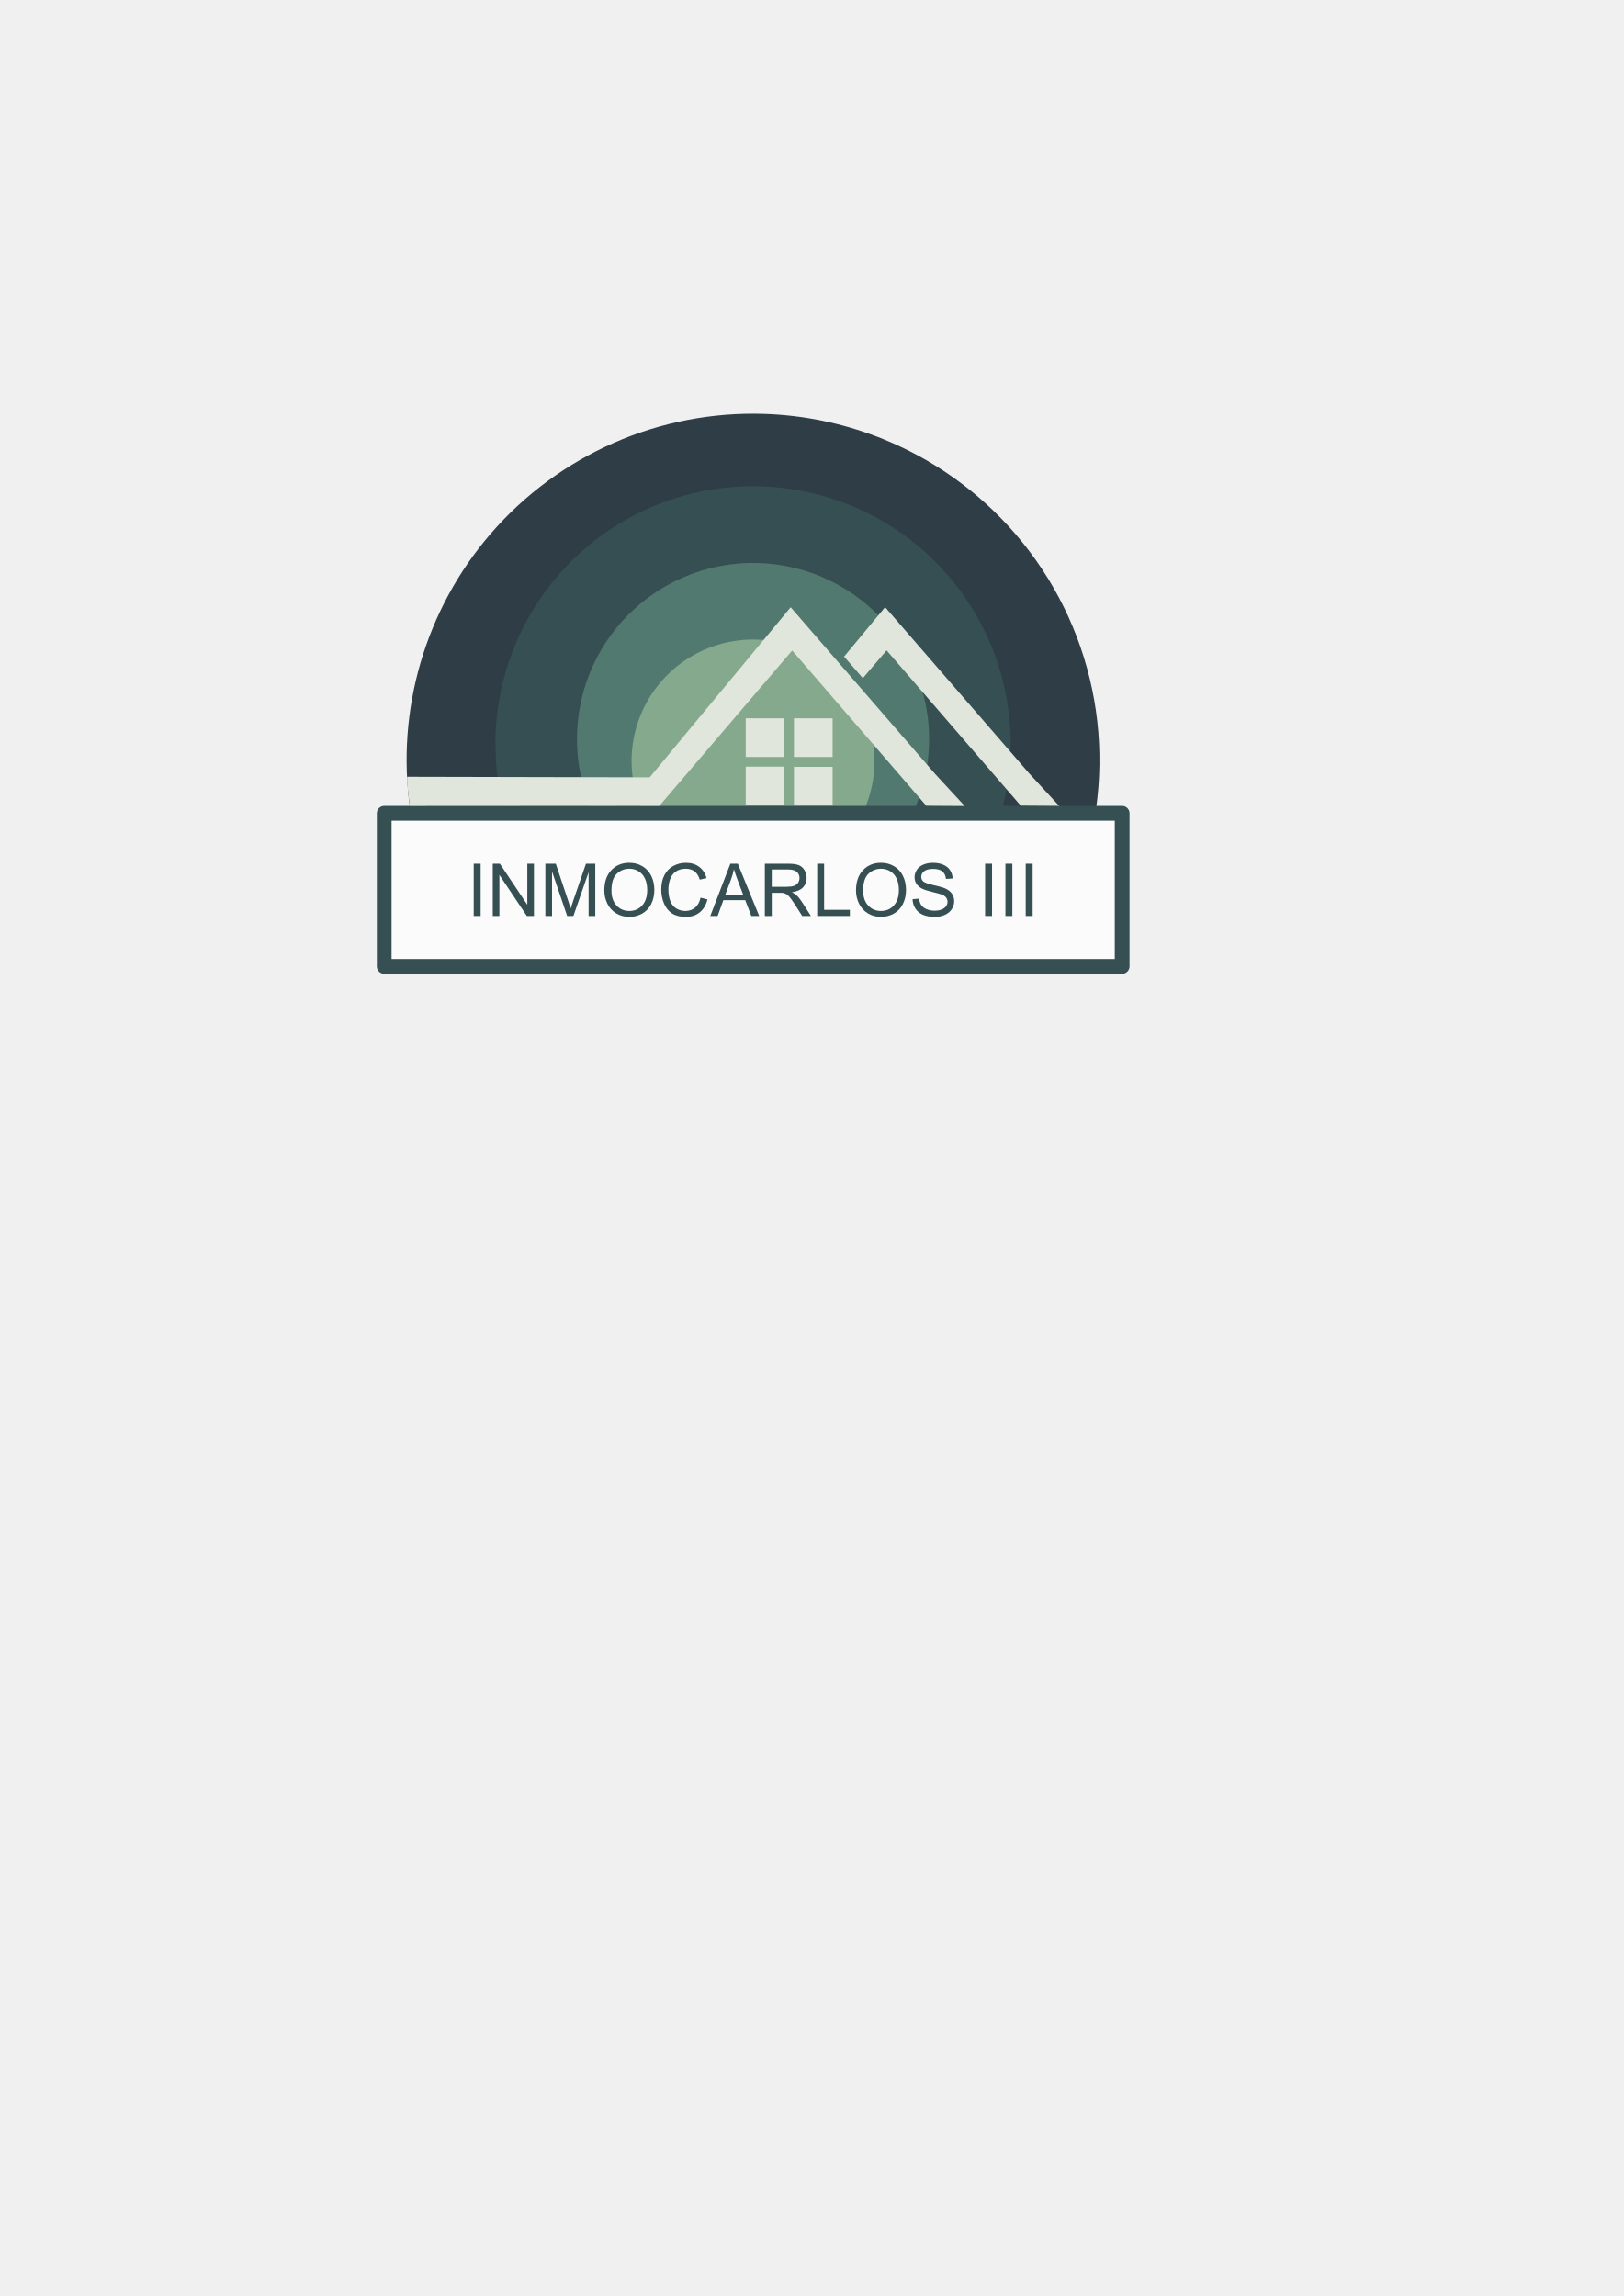
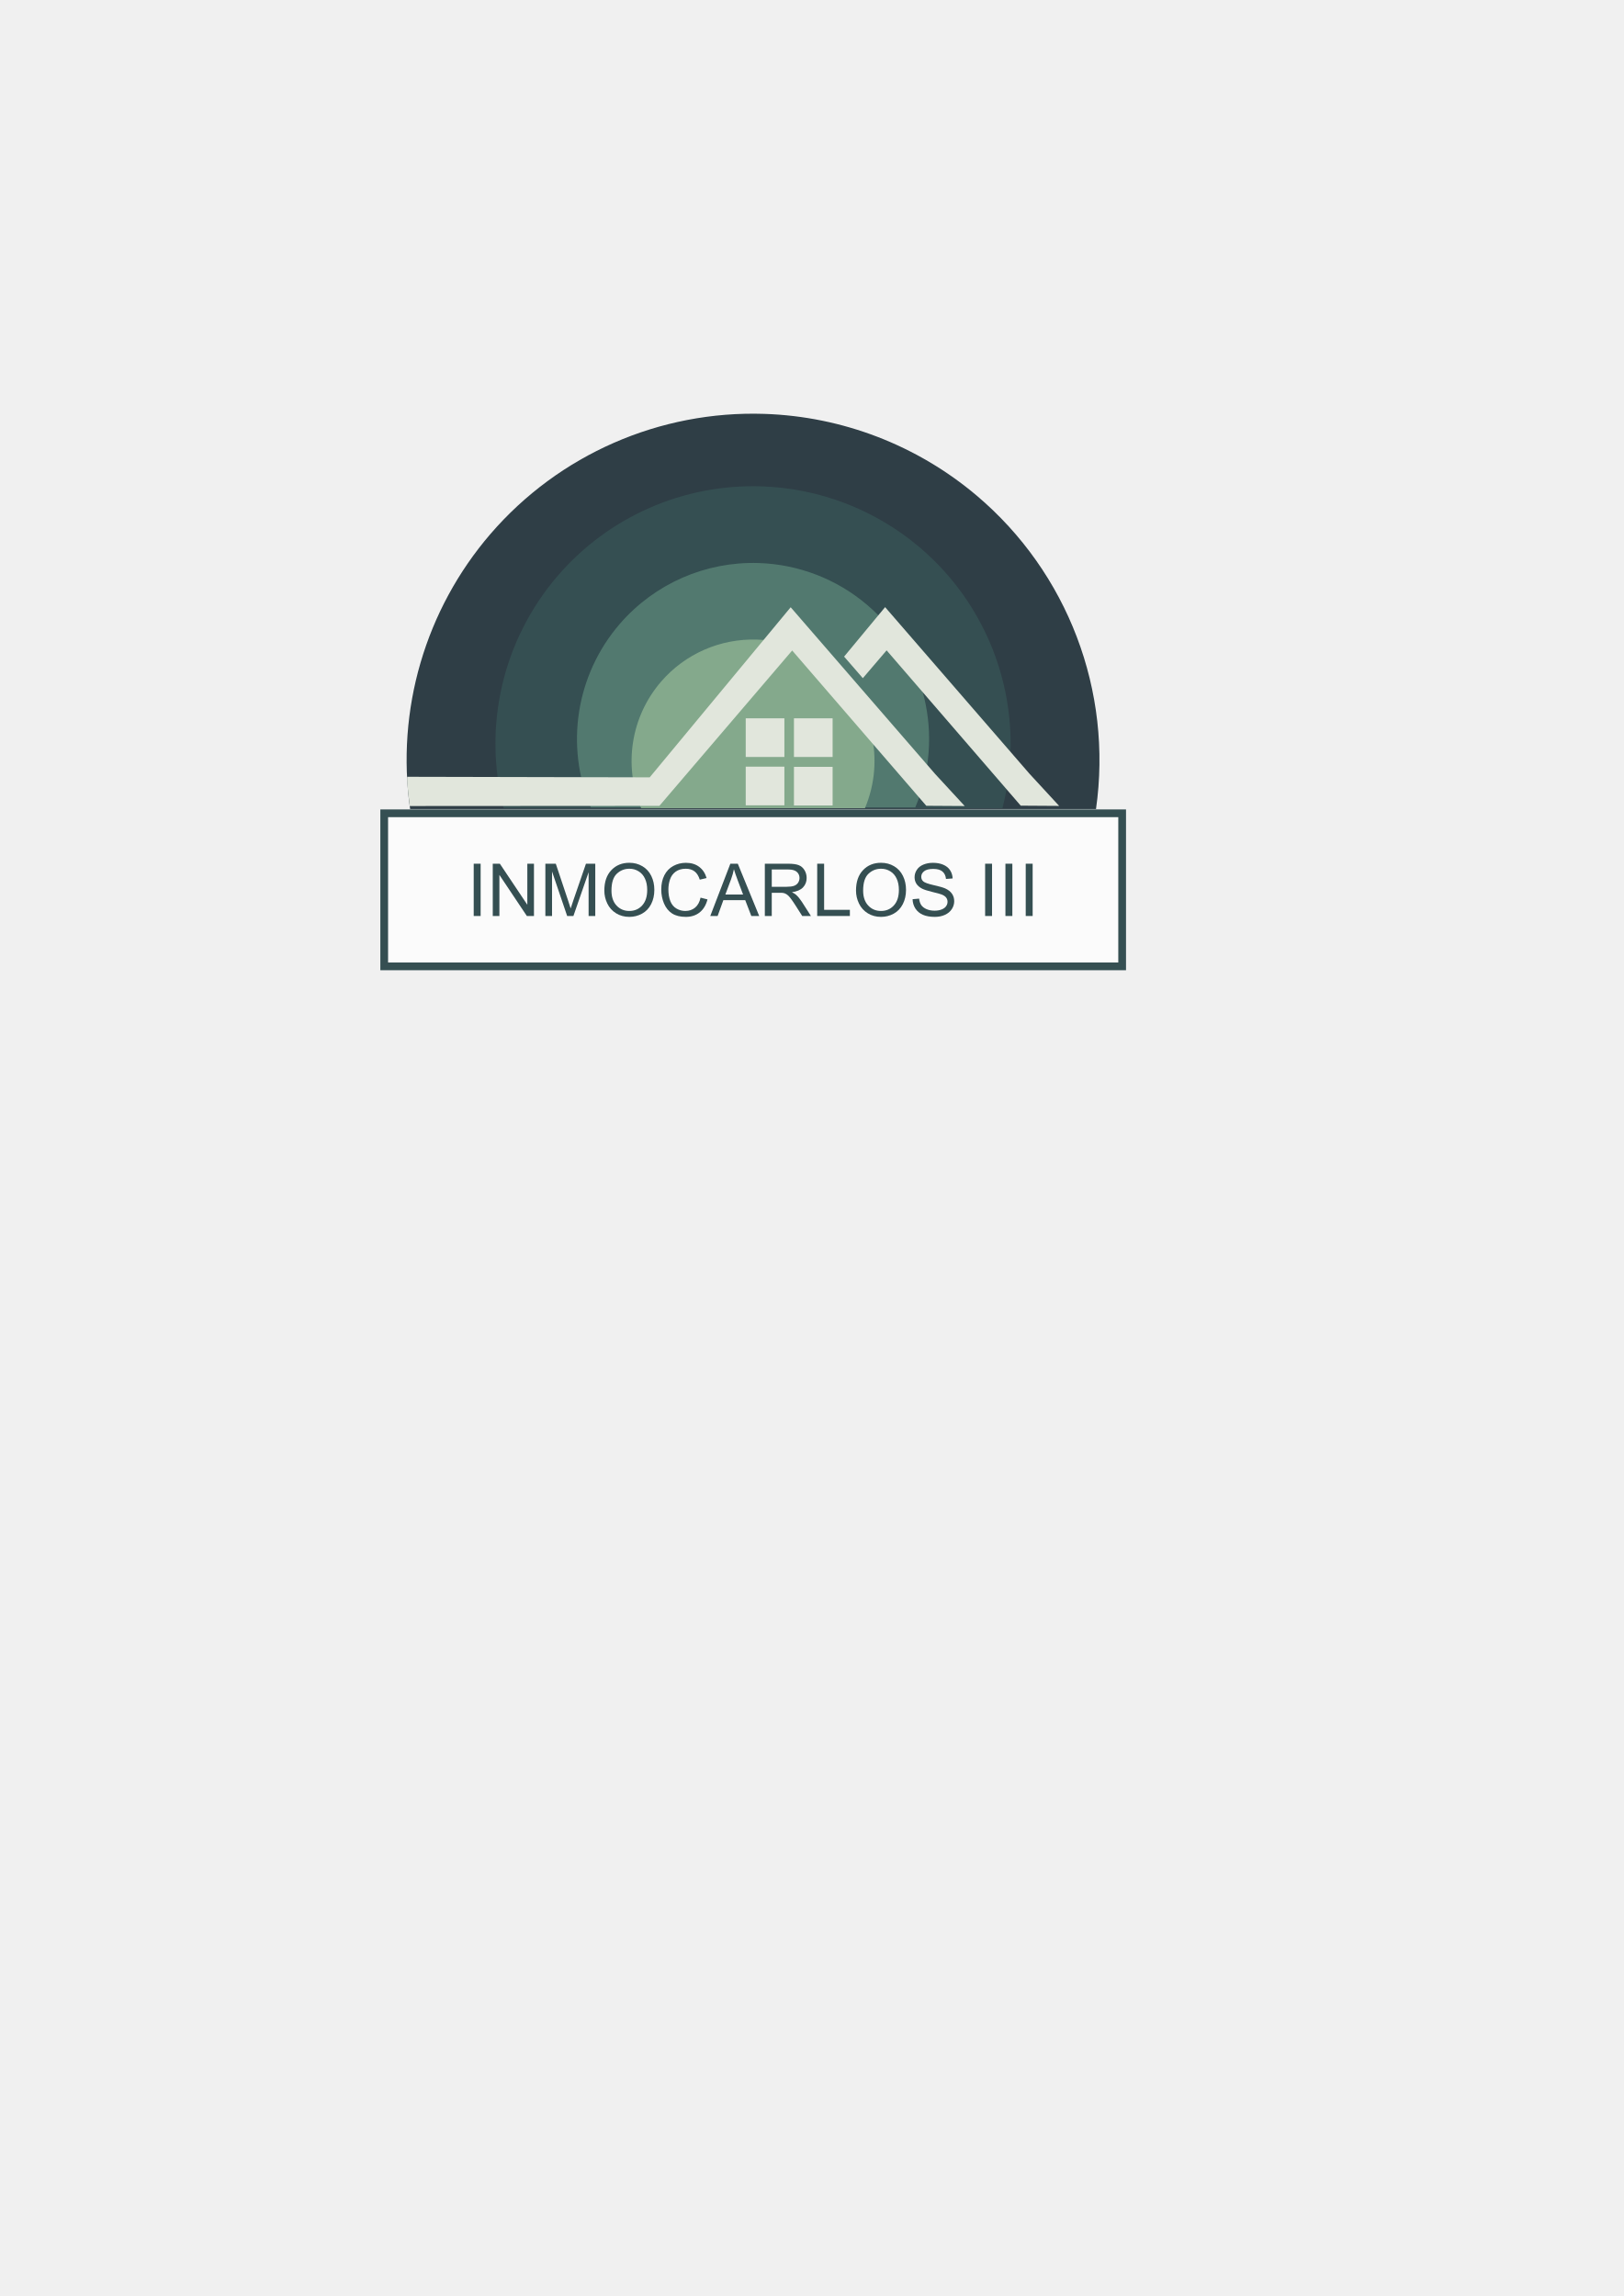
<svg xmlns="http://www.w3.org/2000/svg" width="210mm" height="297mm" viewBox="0 0 210 297" version="1.1" id="svg5" xmlns-svg="http://www.w3.org/2000/svg">
  <defs id="defs2">
    <style>
      .path234 {
        fill: #2f3e46;
        fill-opacity: 1;
        stroke: none;
-         stroke-width: 0.093;
+         strokeWidth: 0.093;
      }
      .path234-4 {
        fill: #354f52;
        fill-opacity: 1;
        stroke: none;
-         stroke-width: 0.069;
+         strokeWidth: 0.069;
      }
      .path234-4-9 {
        fill: #52796f;
        fill-opacity: 1;
        stroke: none;
-         stroke-width: 0.047;
+         strokeWidth: 0.047;
      }
      .path234-4-9-8 {
        fill: #84a98c;
        fill-opacity: 1;
        stroke: none;
-         stroke-width: 0.032;
+         strokeWidth: 0.032;
      }
      .rect342-3-9-9-9 {
        fill: #ffffff;
        fill-opacity: 0.733;
        stroke: #354f52;
-         stroke-width: 1.906;
-         stroke-linecap: square;
-         stroke-linejoin: round;
+         strokeWidth: 1.906;
+         strokeLinecap: square;
+         strokeLinejoin: round;
      }
      .text1564 {
        font-size: 29.333px;
        font-family: Calibri;
        -inkscape-font-specification: Calibri;
        white-space: pre;
        fill: #354f52;
-         stroke-width: 1.134;
-         stroke-linecap: square;
-         stroke-linejoin: round;
+         strokeWidth: 1.134;
+         strokeLinecap: square;
+         strokeLinejoin: round;
      }
    </style>
    <rect x="163.89" y="411.677" width="281.605" height="41.623" id="rect1566" />
  </defs>
  <g id="layer1">
    <g id="g4956" transform="translate(14.79838,0.8603708)">
-       <path id="path234" style="fill:#2f3e46;fill-opacity:1;stroke:none;stroke-width:0.093" d="M 84.066,52.678 A 44.82,44.821 0 0 0 48.649,68.194 44.82,44.821 0 0 0 38.244,103.794 H 126.952 A 44.82,44.821 0 0 0 111.528,63.253 44.82,44.821 0 0 0 84.066,52.678 Z" />
-       <path id="path234-4" style="fill:#354f52;fill-opacity:1;stroke:none;stroke-width:0.069" d="M 83.694,62.051 A 33.321,33.322 0 0 0 57.364,73.586 33.321,33.322 0 0 0 50.34,103.682 H 114.853 A 33.321,33.322 0 0 0 104.111,69.913 33.321,33.322 0 0 0 83.694,62.051 Z" />
-       <path id="path234-4-9" style="fill:#52796f;fill-opacity:1;stroke:none;stroke-width:0.047" d="M 83.348,71.972 A 22.773,22.774 0 0 0 65.353,79.856 22.773,22.774 0 0 0 61.615,103.582 h 41.962 A 22.773,22.774 0 0 0 97.302,77.345 22.773,22.774 0 0 0 83.348,71.972 Z" />
-       <path id="path234-4-9-8" style="fill:#84a98c;fill-opacity:1;stroke:none;stroke-width:0.032" d="M 83.115,81.875 A 15.71,15.71 0 0 0 70.701,87.314 15.71,15.71 0 0 0 68.122,103.681 H 97.069 A 15.71,15.71 0 0 0 92.741,85.582 15.71,15.71 0 0 0 83.115,81.875 Z" />
-       <path id="rect342-3-9-9-9" style="fill:#ffffff;fill-opacity:0.733;stroke:#354f52;stroke-width:1.906;stroke-linecap:square;stroke-linejoin:round" d="m 34.893,104.344 h 95.441 v 19.8 H 34.893 Z" />
-       <g aria-label="INMOCARLOS III" transform="matrix(0.3220845,0,0,0.3220845,-7.198945,-23.47712)" id="text1564" style="font-size:29.333px;font-family:Calibri;-inkscape-font-specification:Calibri;white-space:pre;shape-inside:url(#rect1566);fill:#354f52;stroke-width:1.134;stroke-linecap:square;stroke-linejoin:round">
+       <path id="path234" style="fill:#2f3e46;fill-opacity:1;stroke:none;strokeWidth:0.093" d="M 84.066,52.678 A 44.82,44.821 0 0 0 48.649,68.194 44.82,44.821 0 0 0 38.244,103.794 H 126.952 A 44.82,44.821 0 0 0 111.528,63.253 44.82,44.821 0 0 0 84.066,52.678 Z" />
+       <path id="path234-4" style="fill:#354f52;fill-opacity:1;stroke:none;strokeWidth:0.069" d="M 83.694,62.051 A 33.321,33.322 0 0 0 57.364,73.586 33.321,33.322 0 0 0 50.34,103.682 H 114.853 A 33.321,33.322 0 0 0 104.111,69.913 33.321,33.322 0 0 0 83.694,62.051 Z" />
+       <path id="path234-4-9" style="fill:#52796f;fill-opacity:1;stroke:none;strokeWidth:0.047" d="M 83.348,71.972 A 22.773,22.774 0 0 0 65.353,79.856 22.773,22.774 0 0 0 61.615,103.582 h 41.962 A 22.773,22.774 0 0 0 97.302,77.345 22.773,22.774 0 0 0 83.348,71.972 Z" />
+       <path id="path234-4-9-8" style="fill:#84a98c;fill-opacity:1;stroke:none;strokeWidth:0.032" d="M 83.115,81.875 A 15.71,15.71 0 0 0 70.701,87.314 15.71,15.71 0 0 0 68.122,103.681 H 97.069 A 15.71,15.71 0 0 0 92.741,85.582 15.71,15.71 0 0 0 83.115,81.875 Z" />
+       <path id="rect342-3-9-9-9" style="fill:#ffffff;fill-opacity:0.733;stroke:#354f52;strokeWidth:1.906;strokeLinecap:square;strokeLinejoin:round" d="m 34.893,104.344 h 95.441 v 19.8 H 34.893 Z" />
+       <g aria-label="INMOCARLOS III" transform="matrix(0.3220845,0,0,0.3220845,-7.198945,-23.47712)" id="text1564" style="font-size:29.333px;font-family:Calibri;-inkscape-font-specification:Calibri;white-space:pre;shape-inside:url(#rect1566);fill:#354f52;strokeWidth:1.134;strokeLinecap:square;strokeLinejoin:round">
        <path d="m 166.626,438.1 v -20.997 h 2.779 v 20.997 z" style="font-family:Arial;-inkscape-font-specification:Arial" id="path4897" />
        <path d="m 174.275,438.1 v -20.997 h 2.85 l 11.029,16.486 v -16.486 h 2.664 v 20.997 h -2.85 l -11.029,-16.5 v 16.5 z" style="font-family:Arial;-inkscape-font-specification:Arial" id="path4899" />
        <path d="m 195.401,438.1 v -20.997 h 4.182 l 4.97,14.867 q 0.688,2.077 1.003,3.108 0.358,-1.146 1.117,-3.366 l 5.027,-14.609 h 3.738 v 20.997 h -2.678 v -17.574 l -6.102,17.574 h -2.507 l -6.073,-17.875 v 17.875 z" style="font-family:Arial;-inkscape-font-specification:Arial" id="path4901" />
        <path d="m 219.077,427.873 q 0,-5.228 2.807,-8.178 2.807,-2.965 7.247,-2.965 2.908,0 5.242,1.389 2.335,1.389 3.552,3.881 1.232,2.478 1.232,5.629 0,3.194 -1.289,5.715 -1.289,2.521 -3.652,3.824 -2.363,1.289 -5.099,1.289 -2.965,0 -5.299,-1.432 -2.335,-1.432 -3.538,-3.91 -1.203,-2.478 -1.203,-5.242 z m 2.865,0.043 q 0,3.796 2.034,5.987 2.048,2.177 5.128,2.177 3.137,0 5.156,-2.206 2.034,-2.206 2.034,-6.259 0,-2.564 -0.874,-4.469 -0.859,-1.919 -2.535,-2.965 -1.661,-1.06 -3.738,-1.06 -2.951,0 -5.085,2.034 -2.12,2.02 -2.12,6.76 z" style="font-family:Arial;-inkscape-font-specification:Arial" id="path4903" />
        <path d="m 257.72,430.738 2.779,0.702 q -0.874,3.423 -3.151,5.228 -2.263,1.79 -5.543,1.79 -3.395,0 -5.529,-1.375 -2.12,-1.389 -3.237,-4.01 -1.103,-2.621 -1.103,-5.629 0,-3.28 1.246,-5.715 1.26,-2.449 3.566,-3.71 2.32,-1.275 5.099,-1.275 3.151,0 5.299,1.604 2.148,1.604 2.993,4.512 l -2.736,0.645 q -0.73,-2.292 -2.12,-3.337 -1.389,-1.046 -3.495,-1.046 -2.421,0 -4.053,1.16 -1.618,1.16 -2.277,3.122 -0.659,1.948 -0.659,4.025 0,2.678 0.773,4.684 0.788,1.991 2.435,2.979 1.647,0.988 3.566,0.988 2.335,0 3.953,-1.346 1.618,-1.346 2.191,-3.996 z" style="font-family:Arial;-inkscape-font-specification:Arial" id="path4905" />
        <path d="m 261.616,438.1 8.064,-20.997 h 2.993 l 8.594,20.997 h -3.165 l -2.449,-6.359 h -8.78 l -2.306,6.359 z m 6.059,-8.622 h 7.118 l -2.191,-5.815 q -1.003,-2.65 -1.49,-4.354 -0.401,2.02 -1.132,4.01 z" style="font-family:Arial;-inkscape-font-specification:Arial" id="path4907" />
        <path d="m 283.53,438.1 v -20.997 h 9.31 q 2.807,0 4.268,0.573 1.461,0.559 2.335,1.991 0.874,1.432 0.874,3.165 0,2.234 -1.447,3.767 -1.447,1.533 -4.469,1.948 1.103,0.53 1.676,1.046 1.217,1.117 2.306,2.793 l 3.652,5.715 h -3.495 l -2.779,-4.368 q -1.217,-1.891 -2.005,-2.893 -0.788,-1.003 -1.418,-1.404 -0.616,-0.401 -1.26,-0.559 -0.473,-0.1 -1.547,-0.1 h -3.223 v 9.324 z m 2.779,-11.73 h 5.973 q 1.905,0 2.979,-0.387 1.074,-0.401 1.633,-1.26 0.559,-0.874 0.559,-1.891 0,-1.49 -1.089,-2.449 -1.074,-0.96 -3.409,-0.96 h -6.646 z" style="font-family:Arial;-inkscape-font-specification:Arial" id="path4909" />
        <path d="m 304.556,438.1 v -20.997 h 2.779 v 18.52 h 10.341 v 2.478 z" style="font-family:Arial;-inkscape-font-specification:Arial" id="path4911" />
        <path d="m 320.139,427.873 q 0,-5.228 2.807,-8.178 2.807,-2.965 7.247,-2.965 2.908,0 5.242,1.389 2.335,1.389 3.552,3.881 1.232,2.478 1.232,5.629 0,3.194 -1.289,5.715 -1.289,2.521 -3.652,3.824 -2.363,1.289 -5.099,1.289 -2.965,0 -5.299,-1.432 -2.335,-1.432 -3.538,-3.91 -1.203,-2.478 -1.203,-5.242 z m 2.865,0.043 q 0,3.796 2.034,5.987 2.048,2.177 5.128,2.177 3.137,0 5.156,-2.206 2.034,-2.206 2.034,-6.259 0,-2.564 -0.874,-4.469 -0.859,-1.919 -2.535,-2.965 -1.661,-1.06 -3.738,-1.06 -2.951,0 -5.085,2.034 -2.12,2.02 -2.12,6.76 z" style="font-family:Arial;-inkscape-font-specification:Arial" id="path4913" />
        <path d="m 342.855,431.354 2.621,-0.229 q 0.186,1.576 0.859,2.592 0.688,1.003 2.12,1.633 1.432,0.616 3.223,0.616 1.59,0 2.807,-0.473 1.217,-0.473 1.805,-1.289 0.602,-0.831 0.602,-1.805 0,-0.988 -0.573,-1.719 -0.573,-0.745 -1.891,-1.246 -0.845,-0.329 -3.738,-1.017 -2.893,-0.702 -4.053,-1.318 -1.504,-0.788 -2.249,-1.948 -0.73,-1.174 -0.73,-2.621 0,-1.59 0.902,-2.965 0.902,-1.389 2.635,-2.105 1.733,-0.716 3.853,-0.716 2.335,0 4.111,0.759 1.79,0.745 2.75,2.206 0.96,1.461 1.031,3.309 l -2.664,0.201 q -0.215,-1.991 -1.461,-3.008 -1.232,-1.017 -3.652,-1.017 -2.521,0 -3.681,0.931 -1.146,0.917 -1.146,2.22 0,1.132 0.816,1.862 0.802,0.73 4.182,1.504 3.395,0.759 4.655,1.332 1.833,0.845 2.707,2.148 0.874,1.289 0.874,2.979 0,1.676 -0.96,3.165 -0.96,1.475 -2.764,2.306 -1.79,0.816 -4.039,0.816 -2.85,0 -4.784,-0.831 -1.919,-0.831 -3.022,-2.492 -1.089,-1.676 -1.146,-3.781 z" style="font-family:Arial;-inkscape-font-specification:Arial" id="path4915" />
        <path d="m 371.988,438.1 v -20.997 h 2.779 v 20.997 z" style="font-family:Arial;-inkscape-font-specification:Arial" id="path4917" />
        <path d="m 380.138,438.1 v -20.997 h 2.779 v 20.997 z" style="font-family:Arial;-inkscape-font-specification:Arial" id="path4919" />
        <path d="m 388.288,438.1 v -20.997 h 2.779 v 20.997 z" style="font-family:Arial;-inkscape-font-specification:Arial" id="path4921" />
      </g>
-       <path style="fill:#e1e6dc;fill-opacity:1;stroke:none;stroke-width:0.3;stroke-linecap:square;stroke-linejoin:round;stroke-dasharray:none;stroke-opacity:1" d="m 37.866,99.621 31.366,0.071 18.232,-22.001 18.67,21.552 3.839,4.162 -4.969,-0.032 -17.347,-20.09 -17.175,20.1 -32.285,0.021 c 0,0 -0.435,-3.402 -0.331,-3.8 z" id="path3448" />
-       <path id="path3448-8" style="fill:#e1e6dc;fill-opacity:1;stroke:none;stroke-width:0.3;stroke-linecap:square;stroke-linejoin:round;stroke-dasharray:none;stroke-opacity:1" d="m 99.676,77.675 -5.303,6.399 2.423,2.791 3.074,-3.598 17.347,20.09 4.969,0.032 -3.839,-4.162 z" />
-       <path id="rect4708" style="fill:#e1e6dc;stroke-width:0.375;stroke-linecap:square;stroke-linejoin:round" d="m 81.649,98.312 h 5 v 5 h -5 z" />
-       <path id="rect4708-5" style="fill:#e1e6dc;stroke-width:0.375;stroke-linecap:square;stroke-linejoin:round" d="m 87.887,98.335 h 5 v 5 h -5 z" />
-       <path id="rect4708-0" style="fill:#e1e6dc;stroke-width:0.375;stroke-linecap:square;stroke-linejoin:round" d="m 81.649,92.058 h 5 v 5 h -5 z" />
-       <path id="rect4708-8" style="fill:#e1e6dc;stroke-width:0.375;stroke-linecap:square;stroke-linejoin:round" d="m 87.887,92.058 h 5 v 5 h -5 z" />
+       <path style="fill:#e1e6dc;fill-opacity:1;stroke:none;strokeWidth:0.3;strokeLinecap:square;strokeLinejoin:round;stroke-dasharray:none;stroke-opacity:1" d="m 37.866,99.621 31.366,0.071 18.232,-22.001 18.67,21.552 3.839,4.162 -4.969,-0.032 -17.347,-20.09 -17.175,20.1 -32.285,0.021 c 0,0 -0.435,-3.402 -0.331,-3.8 z" id="path3448" />
+       <path id="path3448-8" style="fill:#e1e6dc;fill-opacity:1;stroke:none;strokeWidth:0.3;strokeLinecap:square;strokeLinejoin:round;stroke-dasharray:none;stroke-opacity:1" d="m 99.676,77.675 -5.303,6.399 2.423,2.791 3.074,-3.598 17.347,20.09 4.969,0.032 -3.839,-4.162 z" />
+       <path id="rect4708" style="fill:#e1e6dc;strokeWidth:0.375;strokeLinecap:square;strokeLinejoin:round" d="m 81.649,98.312 h 5 v 5 h -5 z" />
+       <path id="rect4708-5" style="fill:#e1e6dc;strokeWidth:0.375;strokeLinecap:square;strokeLinejoin:round" d="m 87.887,98.335 h 5 v 5 h -5 z" />
+       <path id="rect4708-0" style="fill:#e1e6dc;strokeWidth:0.375;strokeLinecap:square;strokeLinejoin:round" d="m 81.649,92.058 h 5 v 5 h -5 z" />
+       <path id="rect4708-8" style="fill:#e1e6dc;strokeWidth:0.375;strokeLinecap:square;strokeLinejoin:round" d="m 87.887,92.058 h 5 v 5 h -5 z" />
    </g>
  </g>
</svg>
